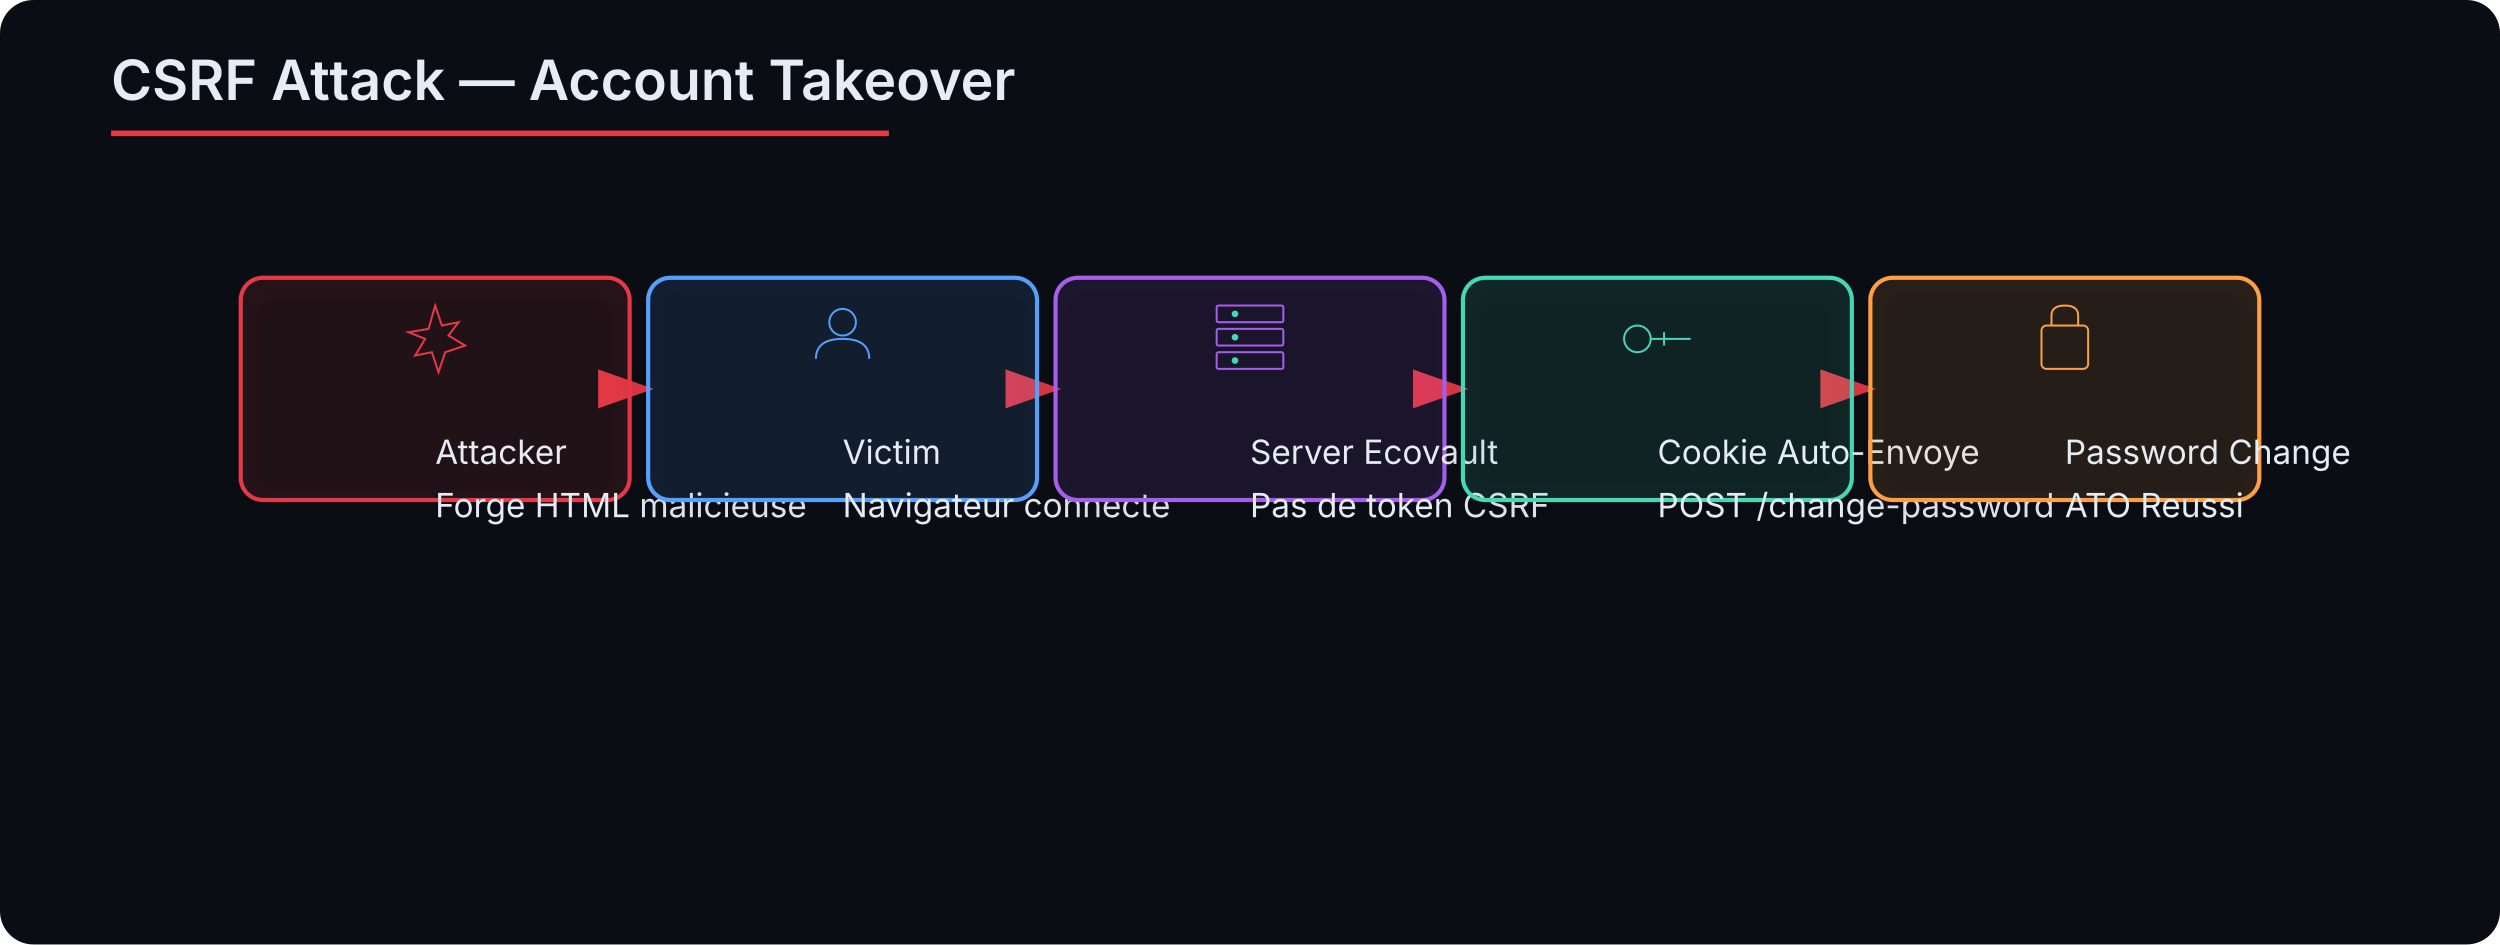
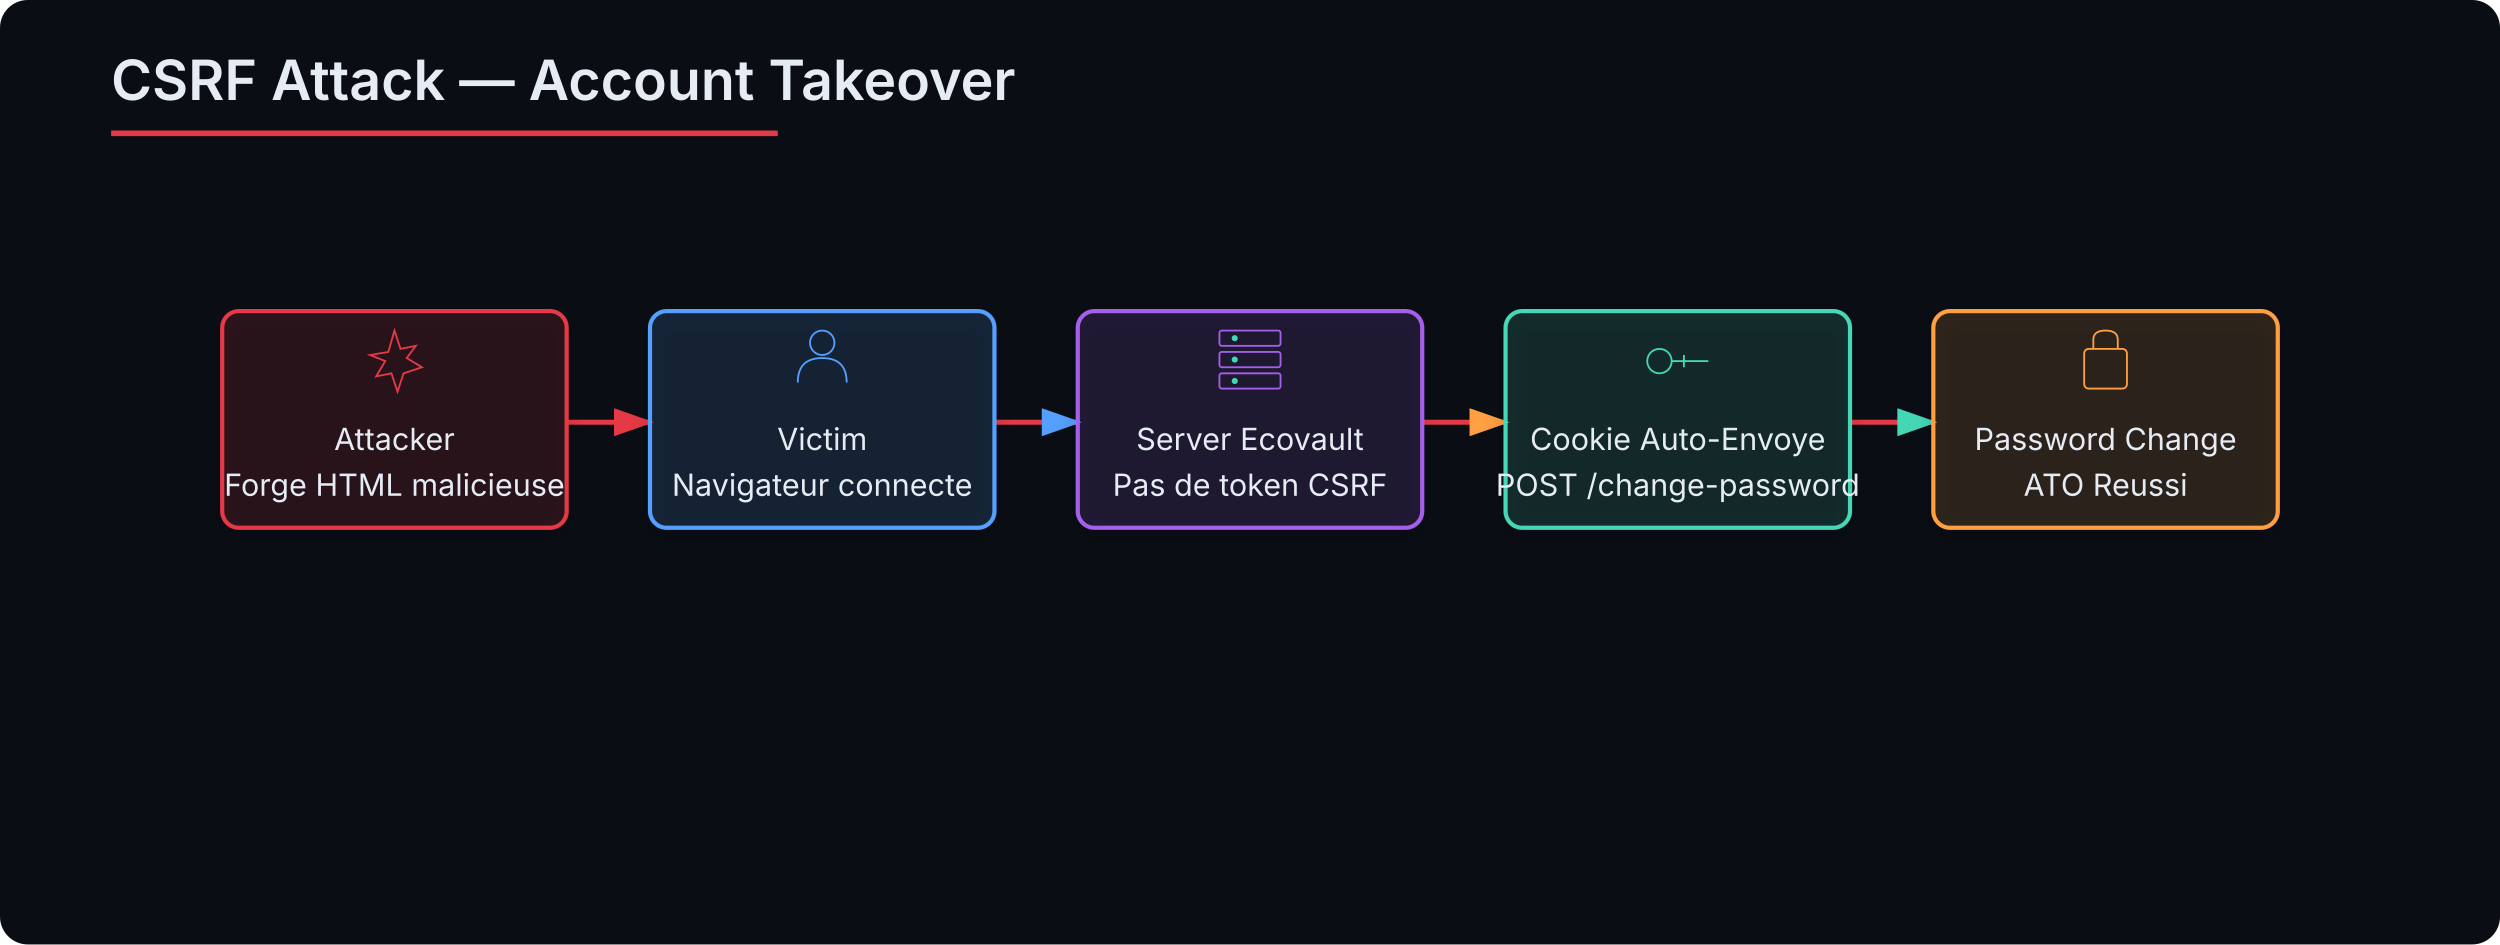
<svg xmlns="http://www.w3.org/2000/svg" viewBox="0 0 900 340" width="900" height="340">
  <defs>
-     <filter id="shadow">
-       <feDropShadow dx="0" dy="2" stdDeviation="4" flood-color="#000" flood-opacity="0.3" />
+     <filter id="sd">
+       <feDropShadow dx="0" dy="2" stdDeviation="3" flood-color="#000" flood-opacity="0.3" />
    </filter>
-     <filter id="glow">
-       <feDropShadow dx="0" dy="0" stdDeviation="3" flood-color="#e63946" flood-opacity="0.4" />
-     </filter>
-     <marker id="arrR" markerWidth="10" markerHeight="7" refX="9" refY="3.5" orient="auto">
-       <polygon points="0 0, 10 3.5, 0 7" fill="#e63946" />
+     <marker id="aR" viewBox="0 0 10 7" refX="9" refY="3.5" markerWidth="8" markerHeight="6" orient="auto">
+       <polygon points="0 0,10 3.5,0 7" fill="#e63946" />
    </marker>
-     <marker id="arrB" markerWidth="10" markerHeight="7" refX="9" refY="3.5" orient="auto">
-       <polygon points="0 0, 10 3.5, 0 7" fill="#54a0ff" />
+     <marker id="aB" viewBox="0 0 10 7" refX="9" refY="3.5" markerWidth="8" markerHeight="6" orient="auto">
+       <polygon points="0 0,10 3.5,0 7" fill="#54a0ff" />
    </marker>
-     <marker id="arrO" markerWidth="10" markerHeight="7" refX="9" refY="3.5" orient="auto">
-       <polygon points="0 0, 10 3.5, 0 7" fill="#ff9f43" />
+     <marker id="aO" viewBox="0 0 10 7" refX="9" refY="3.5" markerWidth="8" markerHeight="6" orient="auto">
+       <polygon points="0 0,10 3.5,0 7" fill="#ff9f43" />
    </marker>
-     <marker id="arrG" markerWidth="10" markerHeight="7" refX="9" refY="3.5" orient="auto">
-       <polygon points="0 0, 10 3.5, 0 7" fill="#44d7b6" />
+     <marker id="aG" viewBox="0 0 10 7" refX="9" refY="3.5" markerWidth="8" markerHeight="6" orient="auto">
+       <polygon points="0 0,10 3.5,0 7" fill="#44d7b6" />
+     </marker>
+     <marker id="aP" viewBox="0 0 10 7" refX="9" refY="3.5" markerWidth="8" markerHeight="6" orient="auto">
+       <polygon points="0 0,10 3.5,0 7" fill="#a55eea" />
    </marker>
  </defs>
-   <rect width="900" height="340" fill="#0a0e14" rx="12" />
-   <text x="40" y="36" text-anchor="start" font-family="-apple-system,BlinkMacSystemFont,Segoe UI,Inter,sans-serif" fill="#e6ecf3" font-size="20px" font-weight="600">CSRF Attack — Account Takeover</text>
-   <line x1="40" y1="48" x2="320" y2="48" stroke="#e63946" stroke-width="2" />
-   <line x1="226.667" y1="140.0" x2="233.333" y2="140.0" stroke="#e63946" stroke-width="2" marker-end="url(#arrR)" />
-   <line x1="373.333" y1="140.0" x2="380.0" y2="140.0" stroke="#e63946" stroke-width="2" marker-end="url(#arrR)" />
-   <line x1="520.0" y1="140.0" x2="526.667" y2="140.0" stroke="#e63946" stroke-width="2" marker-end="url(#arrR)" />
-   <line x1="666.667" y1="140.0" x2="673.333" y2="140.0" stroke="#e63946" stroke-width="2" marker-end="url(#arrR)" />
-   <rect x="86.667" y="100.0" width="140" height="80" rx="8" fill="#e6394618" stroke="#e63946" stroke-width="1.5" filter="url(#shadow)" />
-   <g transform="translate(142.2667, 107.6) scale(0.6)">
+   <rect width="900" height="340" fill="#0a0e14" rx="10" />
+   <text x="40" y="36" text-anchor="start" font-family="system-ui,-apple-system,Inter,sans-serif" font-weight="600" fill="#e6ecf3" font-size="20px">CSRF Attack — Account Takeover</text>
+   <line x1="40" y1="48" x2="280" y2="48" stroke="#e63946" stroke-width="2" />
+   <line x1="204.0" y1="152.0" x2="234.0" y2="152.0" stroke="#e63946" stroke-width="1.8" marker-end="url(#aR)" />
+   <line x1="358.0" y1="152.0" x2="388.0" y2="152.0" stroke="#e63946" stroke-width="1.8" marker-end="url(#aB)" />
+   <line x1="512.0" y1="152.0" x2="542.0" y2="152.0" stroke="#e63946" stroke-width="1.8" marker-end="url(#aO)" />
+   <line x1="666.0" y1="152.0" x2="696.0" y2="152.0" stroke="#e63946" stroke-width="1.8" marker-end="url(#aG)" />
+   <rect x="80.0" y="112.0" width="124.0" height="78" rx="6" fill="#e63946" fill-opacity="0.12" stroke="#e63946" stroke-width="1.5" filter="url(#sd)" />
+   <g transform="translate(128.8,116.8) scale(0.55)">
    <path d="M24 4 L28 16 L38 14 L32 22 L42 28 L30 32 L26 44 L22 32 L12 34 L18 24 L8 20 L20 18 Z" fill="none" stroke="#e63946" stroke-width="1.2" />
  </g>
-   <text x="156.667" y="167.0" text-anchor="center" font-family="-apple-system,BlinkMacSystemFont,Segoe UI,Inter,sans-serif" fill="#e6ecf3" font-size="12px">Attacker</text>
-   <text x="156.667" y="186.2" text-anchor="center" font-family="-apple-system,BlinkMacSystemFont,Segoe UI,Inter,sans-serif" fill="#e6ecf3" font-size="12px">Forge HTML malicieuse</text>
-   <rect x="233.333" y="100.0" width="140" height="80" rx="8" fill="#54a0ff18" stroke="#54a0ff" stroke-width="1.5" filter="url(#shadow)" />
-   <g transform="translate(288.9333, 107.6) scale(0.6)">
-     <circle cx="24" cy="14" r="8" fill="none" stroke="#54a0ff" stroke-width="1.2" />
-     <path d="M8 36 Q8 24 24 24 Q40 24 40 36" fill="none" stroke="#54a0ff" stroke-width="1.2" />
+   <text x="142.0" y="162.0" text-anchor="middle" font-family="system-ui,-apple-system,Inter,sans-serif" fill="#e6ecf3" font-size="11px">Attacker</text>
+   <text x="142.0" y="178.5" text-anchor="middle" font-family="system-ui,-apple-system,Inter,sans-serif" fill="#e6ecf3" font-size="11px">Forge HTML malicieuse</text>
+   <rect x="234.0" y="112.0" width="124.0" height="78" rx="6" fill="#54a0ff" fill-opacity="0.12" stroke="#54a0ff" stroke-width="1.5" filter="url(#sd)" />
+   <g transform="translate(282.8,116.8) scale(0.55)">
+     <circle cx="24" cy="12" r="8" fill="none" stroke="#54a0ff" stroke-width="1.2" />
+     <path d="M8 38 Q8 22 24 22 Q40 22 40 38" fill="none" stroke="#54a0ff" stroke-width="1.2" />
  </g>
-   <text x="303.333" y="167.0" text-anchor="center" font-family="-apple-system,BlinkMacSystemFont,Segoe UI,Inter,sans-serif" fill="#e6ecf3" font-size="12px">Victim</text>
-   <text x="303.333" y="186.2" text-anchor="center" font-family="-apple-system,BlinkMacSystemFont,Segoe UI,Inter,sans-serif" fill="#e6ecf3" font-size="12px">Navigateur connecte</text>
-   <rect x="380.0" y="100.0" width="140" height="80" rx="8" fill="#a55eea18" stroke="#a55eea" stroke-width="1.5" filter="url(#shadow)" />
-   <g transform="translate(435.6, 107.6) scale(0.6)">
-     <rect x="4" y="4" width="40" height="10" rx="1" fill="none" stroke="#a55eea" stroke-width="1.2" />
-     <rect x="4" y="18" width="40" height="10" rx="1" fill="none" stroke="#a55eea" stroke-width="1.2" />
-     <rect x="4" y="32" width="40" height="10" rx="1" fill="none" stroke="#a55eea" stroke-width="1.2" />
-     <circle cx="15" cy="9" r="2" fill="#44d7b6" />
-     <circle cx="15" cy="23" r="2" fill="#44d7b6" />
-     <circle cx="15" cy="37" r="2" fill="#44d7b6" />
+   <text x="296.0" y="162.0" text-anchor="middle" font-family="system-ui,-apple-system,Inter,sans-serif" fill="#e6ecf3" font-size="11px">Victim</text>
+   <text x="296.0" y="178.5" text-anchor="middle" font-family="system-ui,-apple-system,Inter,sans-serif" fill="#e6ecf3" font-size="11px">Navigateur connecte</text>
+   <rect x="388.0" y="112.0" width="124.0" height="78" rx="6" fill="#a55eea" fill-opacity="0.12" stroke="#a55eea" stroke-width="1.5" filter="url(#sd)" />
+   <g transform="translate(436.8,116.8) scale(0.55)">
+     <rect x="4" y="4" width="40" height="10" rx="1.5" fill="none" stroke="#a55eea" stroke-width="1.2" />
+     <rect x="4" y="18" width="40" height="10" rx="1.5" fill="none" stroke="#a55eea" stroke-width="1.2" />
+     <rect x="4" y="32" width="40" height="10" rx="1.5" fill="none" stroke="#a55eea" stroke-width="1.2" />
+     <circle cx="14" cy="9" r="2" fill="#44d7b6" />
+     <circle cx="14" cy="23" r="2" fill="#44d7b6" />
+     <circle cx="14" cy="37" r="2" fill="#44d7b6" />
  </g>
-   <text x="450.0" y="167.0" text-anchor="center" font-family="-apple-system,BlinkMacSystemFont,Segoe UI,Inter,sans-serif" fill="#e6ecf3" font-size="12px">Server Ecovault</text>
-   <text x="450.0" y="186.2" text-anchor="center" font-family="-apple-system,BlinkMacSystemFont,Segoe UI,Inter,sans-serif" fill="#e6ecf3" font-size="12px">Pas de token CSRF</text>
-   <rect x="526.667" y="100.0" width="140" height="80" rx="8" fill="#44d7b618" stroke="#44d7b6" stroke-width="1.5" filter="url(#shadow)" />
-   <g transform="translate(582.2667, 107.6) scale(0.6)">
+   <text x="450.0" y="162.0" text-anchor="middle" font-family="system-ui,-apple-system,Inter,sans-serif" fill="#e6ecf3" font-size="11px">Server Ecovault</text>
+   <text x="450.0" y="178.5" text-anchor="middle" font-family="system-ui,-apple-system,Inter,sans-serif" fill="#e6ecf3" font-size="11px">Pas de token CSRF</text>
+   <rect x="542.0" y="112.0" width="124.0" height="78" rx="6" fill="#44d7b6" fill-opacity="0.12" stroke="#44d7b6" stroke-width="1.5" filter="url(#sd)" />
+   <g transform="translate(590.8,116.8) scale(0.55)">
    <circle cx="12" cy="24" r="8" fill="none" stroke="#44d7b6" stroke-width="1.2" />
    <line x1="20" y1="24" x2="44" y2="24" stroke="#44d7b6" stroke-width="1.2" />
    <line x1="28" y1="20" x2="28" y2="28" stroke="#44d7b6" stroke-width="1.2" />
  </g>
-   <text x="596.667" y="167.0" text-anchor="center" font-family="-apple-system,BlinkMacSystemFont,Segoe UI,Inter,sans-serif" fill="#e6ecf3" font-size="12px">Cookie Auto-Envoye</text>
-   <text x="596.667" y="186.2" text-anchor="center" font-family="-apple-system,BlinkMacSystemFont,Segoe UI,Inter,sans-serif" fill="#e6ecf3" font-size="12px">POST /change-password</text>
-   <rect x="673.333" y="100.0" width="140" height="80" rx="8" fill="#ff9f4318" stroke="#ff9f43" stroke-width="1.5" filter="url(#shadow)" />
-   <g transform="translate(728.9333, 107.6) scale(0.6)">
+   <text x="604.0" y="162.0" text-anchor="middle" font-family="system-ui,-apple-system,Inter,sans-serif" fill="#e6ecf3" font-size="11px">Cookie Auto-Envoye</text>
+   <text x="604.0" y="178.5" text-anchor="middle" font-family="system-ui,-apple-system,Inter,sans-serif" fill="#e6ecf3" font-size="11px">POST /change-password</text>
+   <rect x="696.0" y="112.0" width="124.0" height="78" rx="6" fill="#ff9f43" fill-opacity="0.12" stroke="#ff9f43" stroke-width="1.5" filter="url(#sd)" />
+   <g transform="translate(744.8,116.8) scale(0.55)">
    <path d="M16 16 L16 10 Q16 4 24 4 Q32 4 32 10 L32 16" fill="none" stroke="#ff9f43" stroke-width="1.2" />
    <rect x="10" y="16" width="28" height="26" rx="3" fill="none" stroke="#ff9f43" stroke-width="1.2" />
  </g>
-   <text x="743.333" y="167.0" text-anchor="center" font-family="-apple-system,BlinkMacSystemFont,Segoe UI,Inter,sans-serif" fill="#e6ecf3" font-size="12px">Password Change</text>
-   <text x="743.333" y="186.2" text-anchor="center" font-family="-apple-system,BlinkMacSystemFont,Segoe UI,Inter,sans-serif" fill="#e6ecf3" font-size="12px">ATO Reussi</text>
+   <text x="758.0" y="162.0" text-anchor="middle" font-family="system-ui,-apple-system,Inter,sans-serif" fill="#e6ecf3" font-size="11px">Password Change</text>
+   <text x="758.0" y="178.5" text-anchor="middle" font-family="system-ui,-apple-system,Inter,sans-serif" fill="#e6ecf3" font-size="11px">ATO Reussi</text>
</svg>
